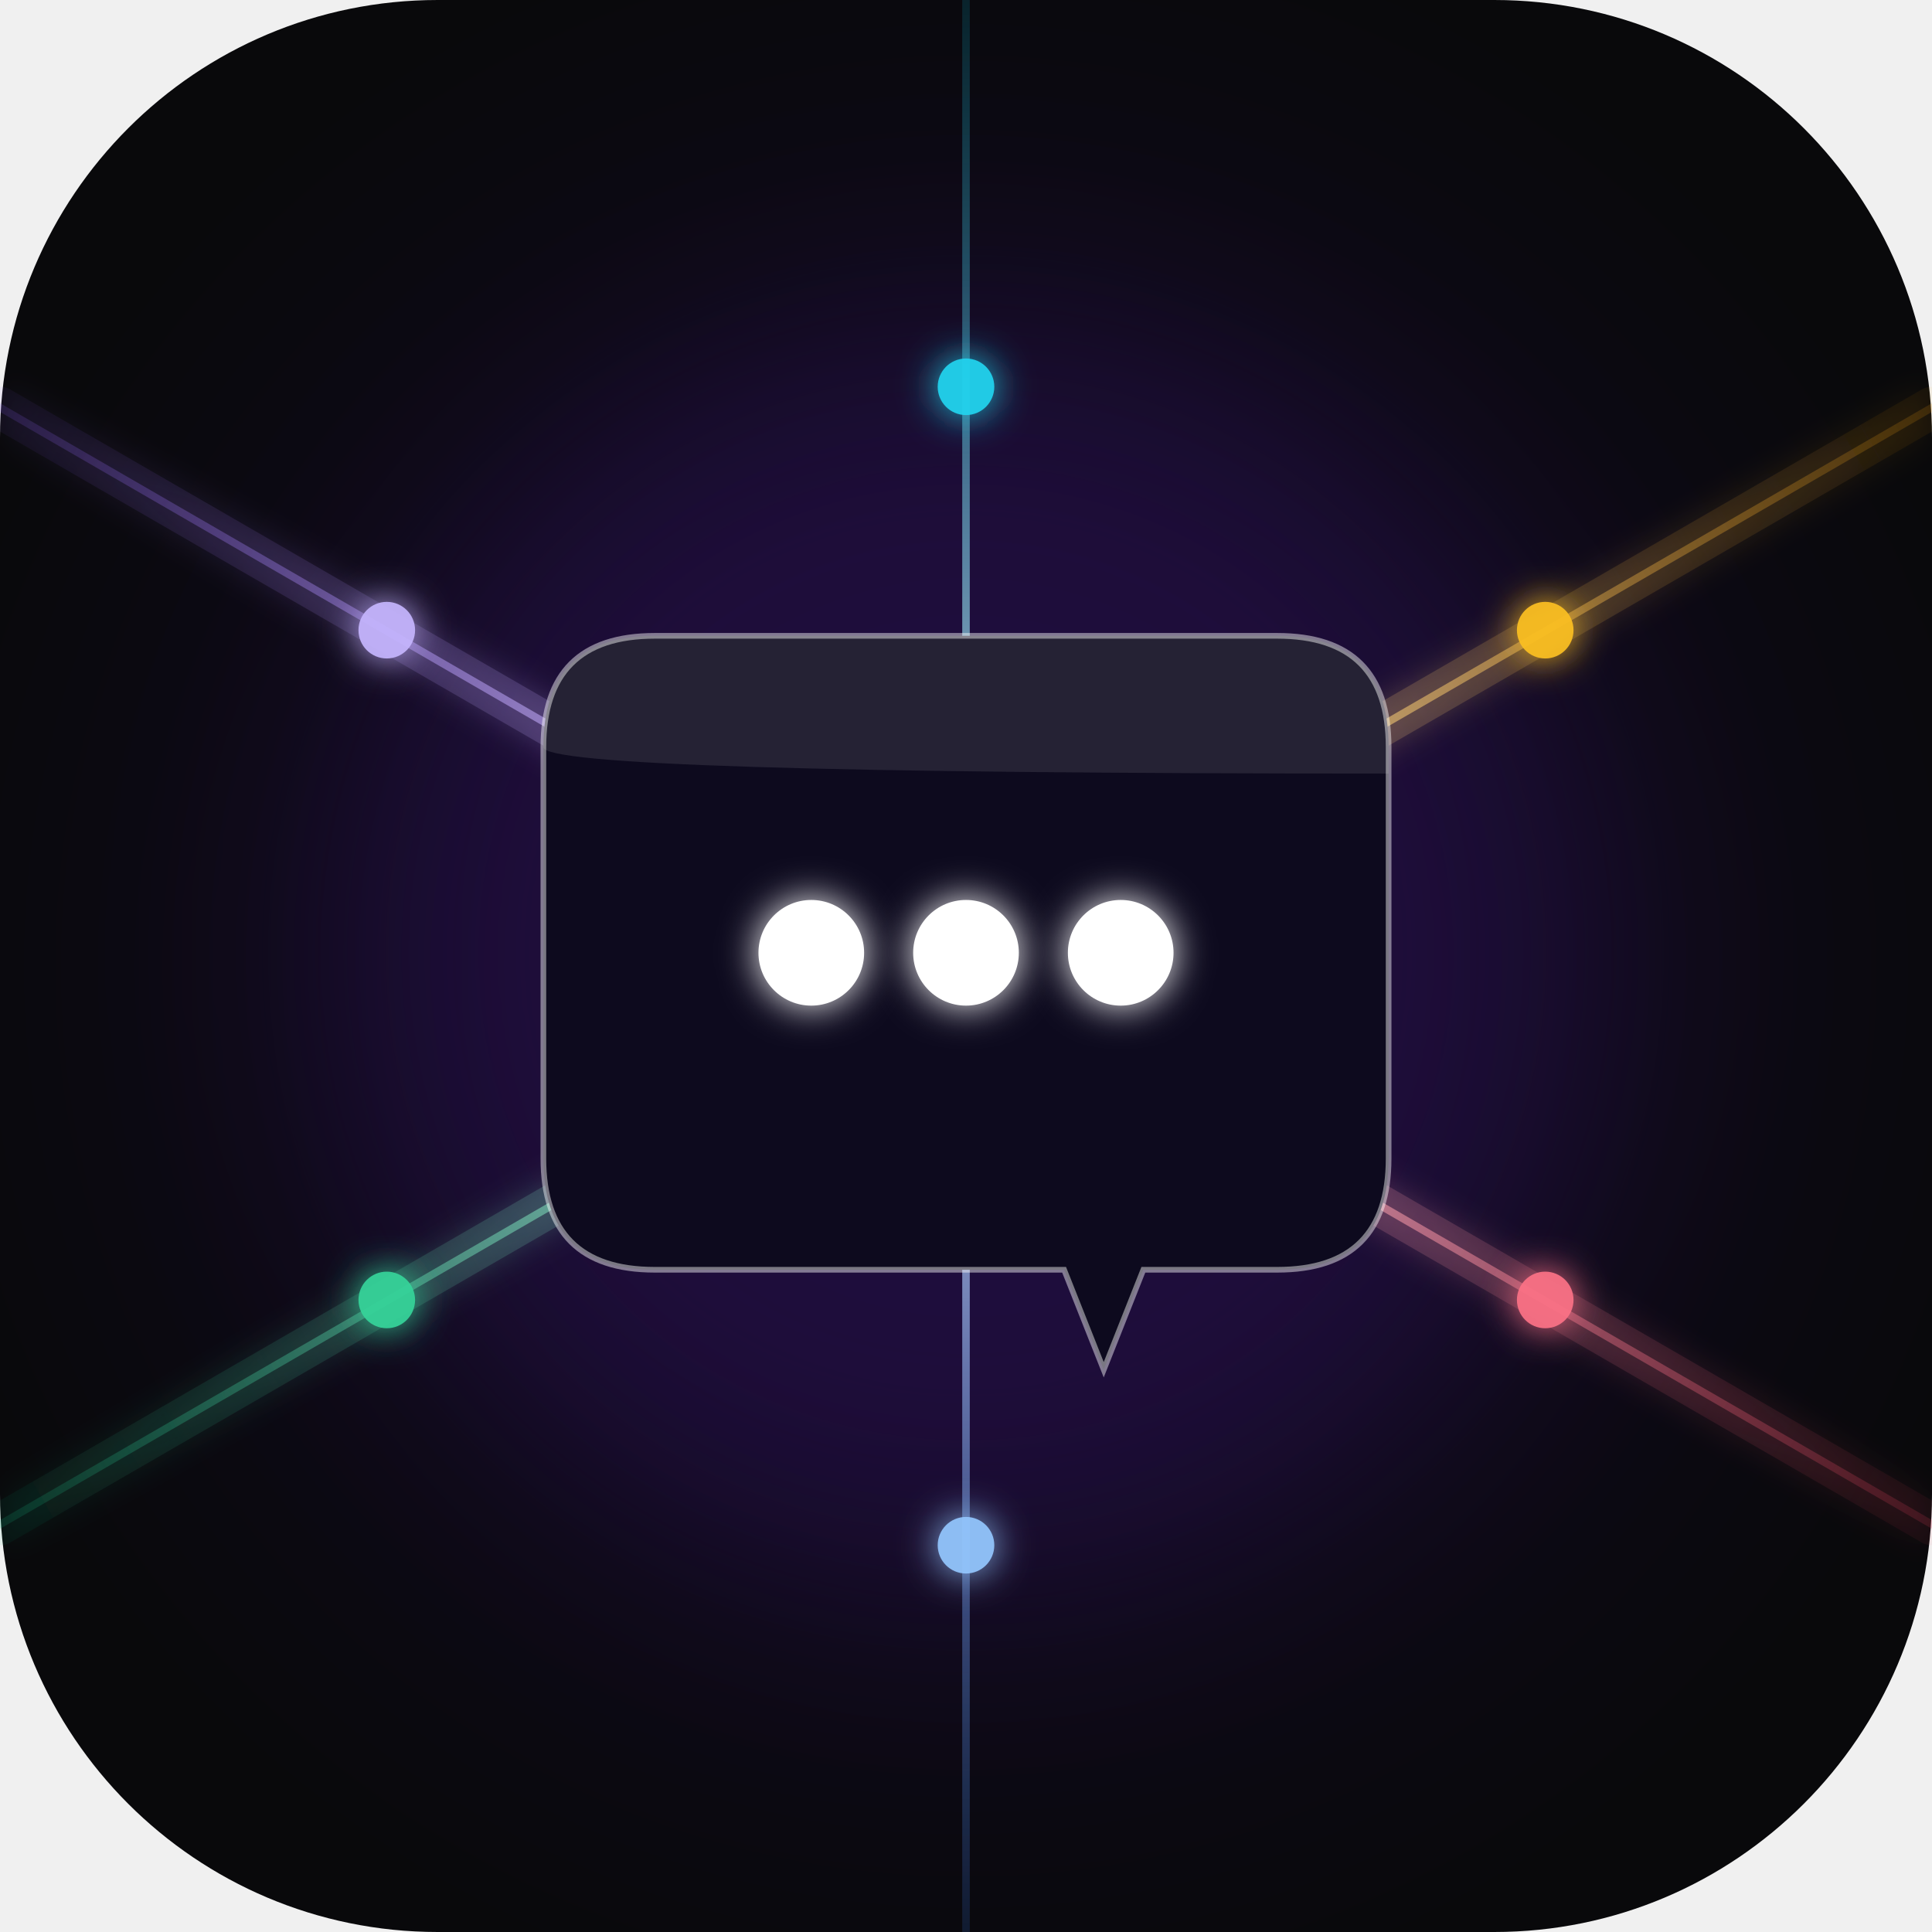
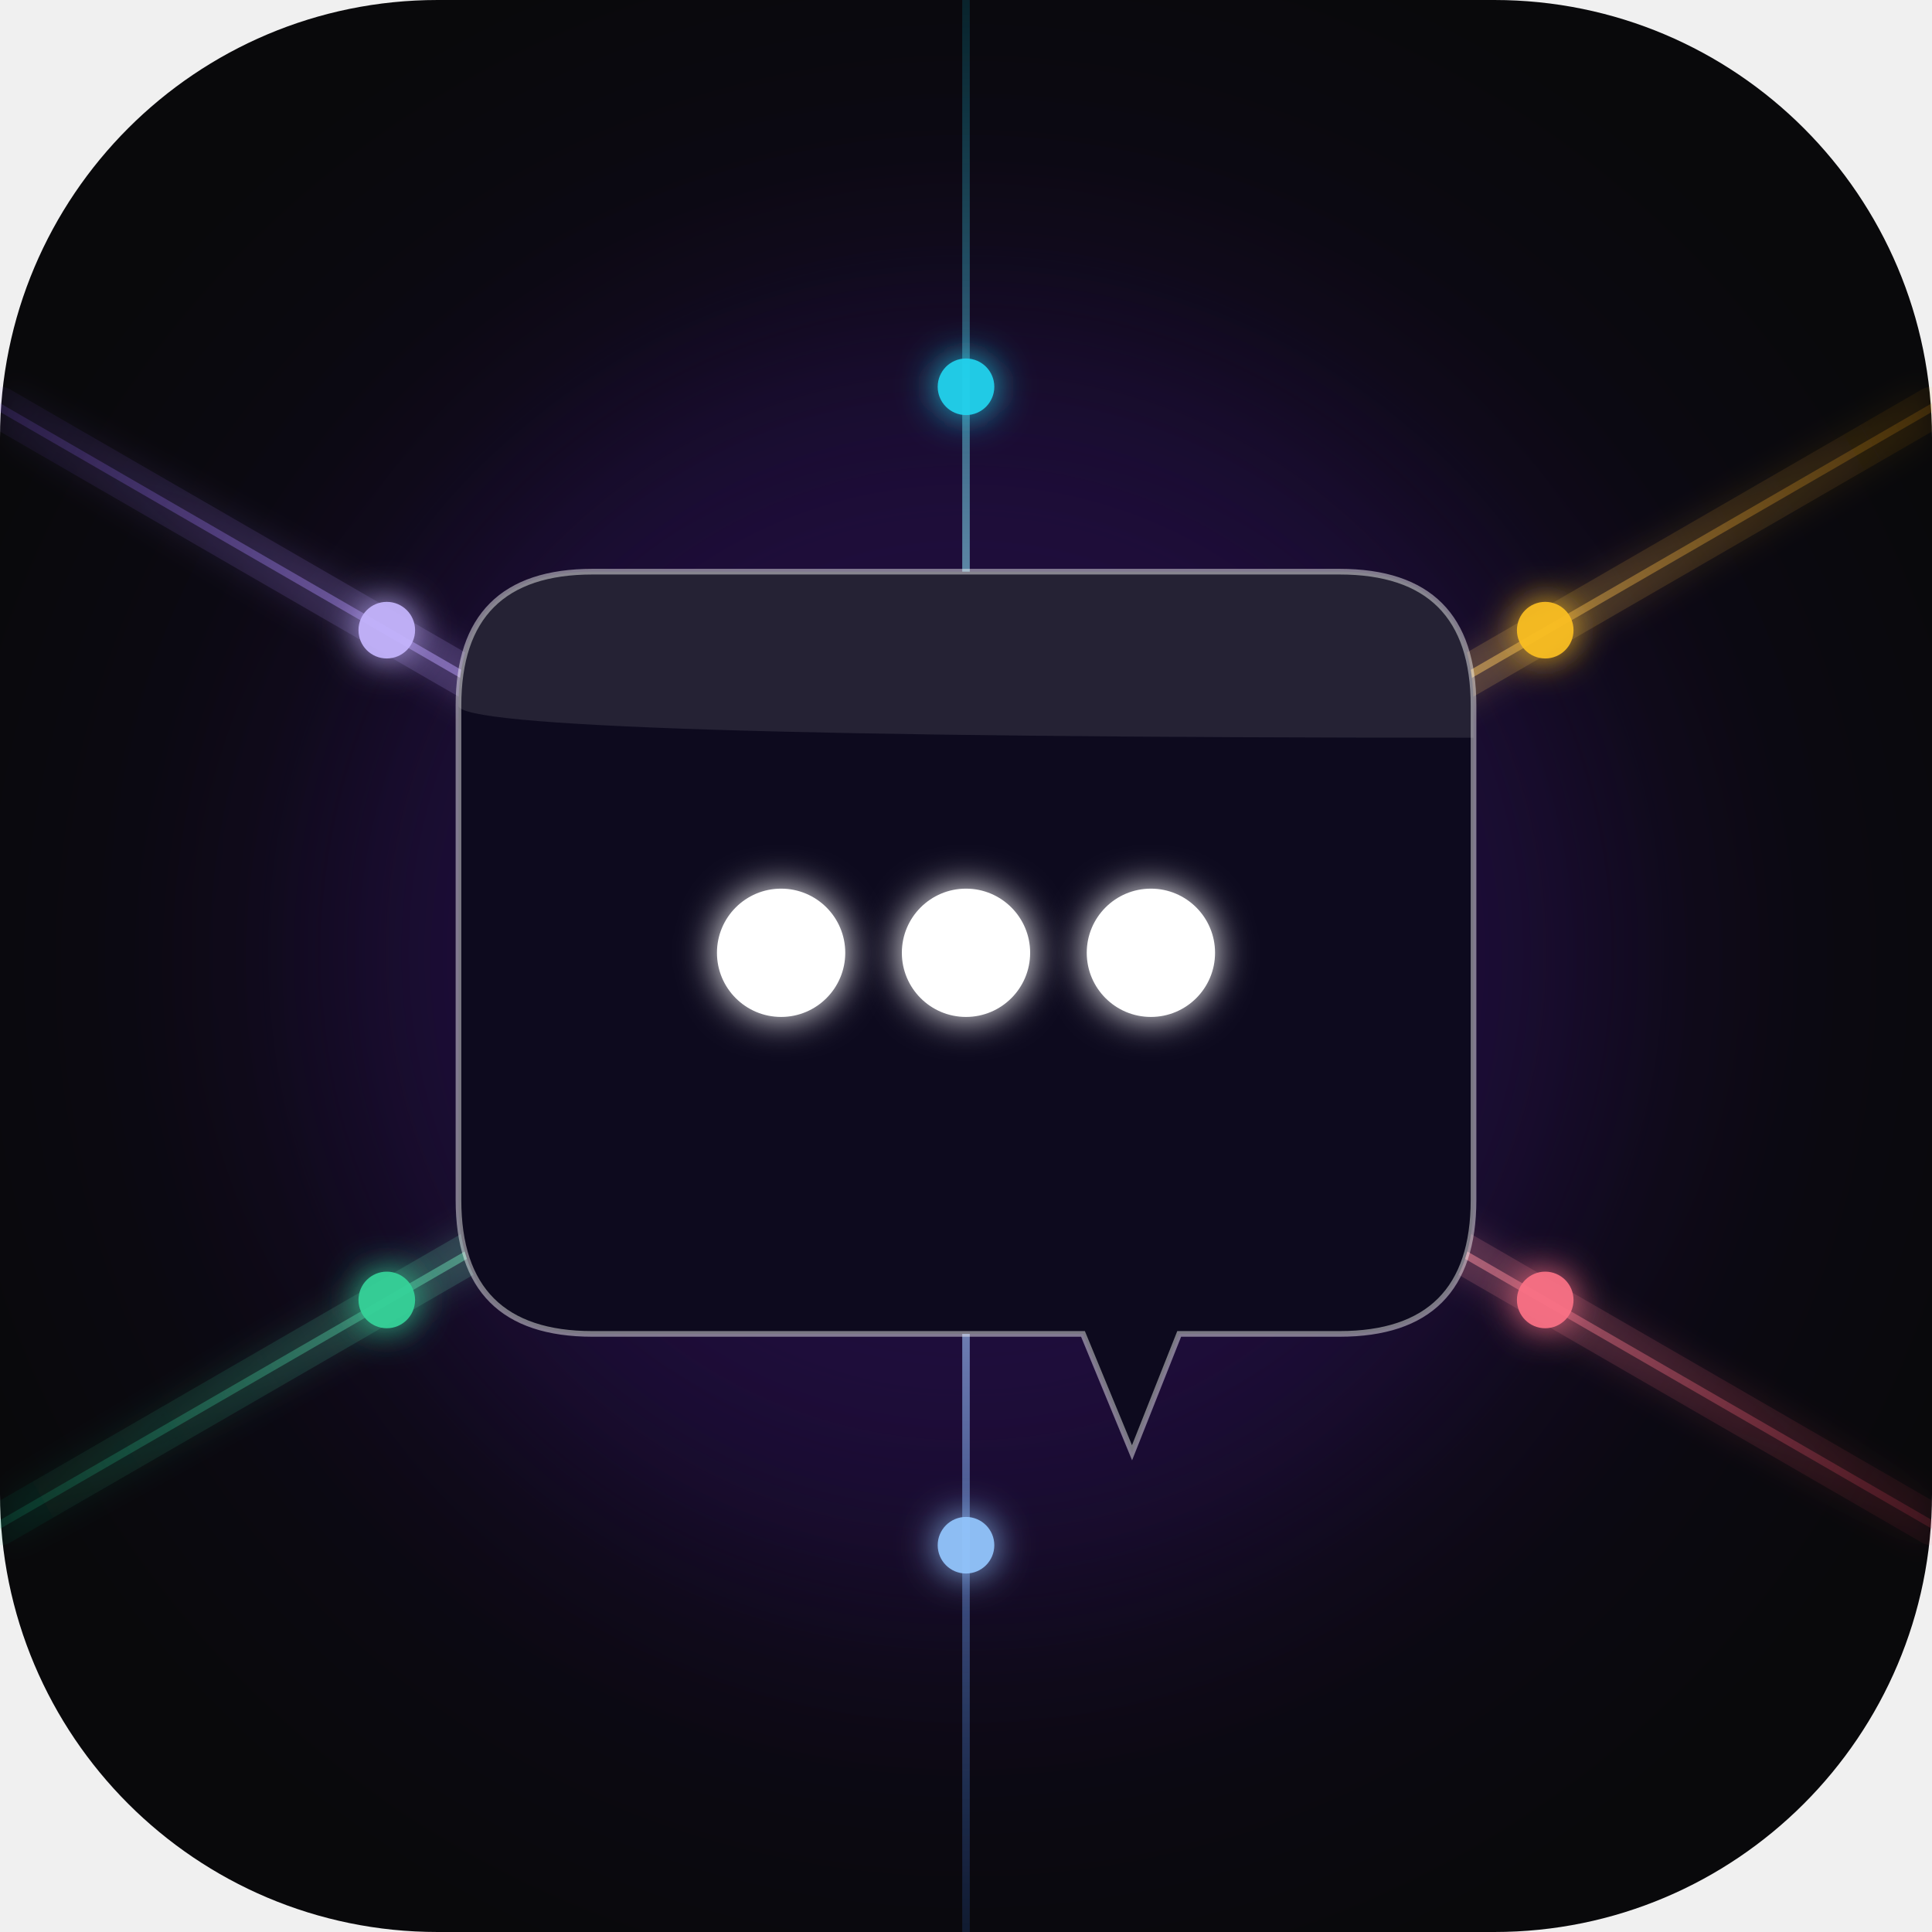
<svg xmlns="http://www.w3.org/2000/svg" width="1024" height="1024" viewBox="0 0 1024 1024">
  <defs>
    <radialGradient id="bg" cx="50%" cy="50%" r="55%">
      <stop offset="0%" stop-color="#130828" />
      <stop offset="100%" stop-color="#09090b" />
    </radialGradient>
    <linearGradient id="lnTop" x1="512" y1="0" x2="512" y2="512" gradientUnits="userSpaceOnUse">
      <stop offset="0%" stop-color="#06b6d4" stop-opacity="0.15" />
      <stop offset="100%" stop-color="#e0f2fe" stop-opacity="0.9" />
    </linearGradient>
    <linearGradient id="lnTR" x1="1024" y1="216" x2="512" y2="512" gradientUnits="userSpaceOnUse">
      <stop offset="0%" stop-color="#f59e0b" stop-opacity="0.15" />
      <stop offset="100%" stop-color="#fef3c7" stop-opacity="0.9" />
    </linearGradient>
    <linearGradient id="lnBR" x1="1024" y1="808" x2="512" y2="512" gradientUnits="userSpaceOnUse">
      <stop offset="0%" stop-color="#f43f5e" stop-opacity="0.15" />
      <stop offset="100%" stop-color="#ffe4e6" stop-opacity="0.9" />
    </linearGradient>
    <linearGradient id="lnBot" x1="512" y1="1024" x2="512" y2="512" gradientUnits="userSpaceOnUse">
      <stop offset="0%" stop-color="#3b82f6" stop-opacity="0.15" />
      <stop offset="100%" stop-color="#dbeafe" stop-opacity="0.9" />
    </linearGradient>
    <linearGradient id="lnBL" x1="0" y1="808" x2="512" y2="512" gradientUnits="userSpaceOnUse">
      <stop offset="0%" stop-color="#10b981" stop-opacity="0.15" />
      <stop offset="100%" stop-color="#d1fae5" stop-opacity="0.9" />
    </linearGradient>
    <linearGradient id="lnTL" x1="0" y1="216" x2="512" y2="512" gradientUnits="userSpaceOnUse">
      <stop offset="0%" stop-color="#8b5cf6" stop-opacity="0.15" />
      <stop offset="100%" stop-color="#ede9fe" stop-opacity="0.9" />
    </linearGradient>
    <filter id="ambGlow" x="-50%" y="-50%" width="200%" height="200%">
      <feGaussianBlur stdDeviation="60" />
    </filter>
    <filter id="lineGlow" x="-20%" y="-20%" width="140%" height="140%">
      <feGaussianBlur in="SourceGraphic" stdDeviation="8" result="b" />
      <feMerge>
        <feMergeNode in="b" />
        <feMergeNode in="SourceGraphic" />
      </feMerge>
    </filter>
    <filter id="dotGlow" x="-150%" y="-150%" width="400%" height="400%">
      <feGaussianBlur in="SourceGraphic" stdDeviation="10" result="b" />
      <feMerge>
        <feMergeNode in="b" />
        <feMergeNode in="SourceGraphic" />
      </feMerge>
    </filter>
  </defs>
  <rect width="1024" height="1024" rx="232" fill="url(#bg)" />
  <circle cx="512" cy="505" r="340" fill="#6d28d9" opacity="0.16" filter="url(#ambGlow)" />
  <line x1="512" y1="0" x2="512" y2="512" stroke="url(#lnTop)" stroke-width="22" stroke-linecap="round" opacity="0.4" filter="url(#lineGlow)" />
  <line x1="1024" y1="216" x2="512" y2="512" stroke="url(#lnTR)" stroke-width="22" stroke-linecap="round" opacity="0.4" filter="url(#lineGlow)" />
  <line x1="1024" y1="808" x2="512" y2="512" stroke="url(#lnBR)" stroke-width="22" stroke-linecap="round" opacity="0.4" filter="url(#lineGlow)" />
  <line x1="512" y1="1024" x2="512" y2="512" stroke="url(#lnBot)" stroke-width="22" stroke-linecap="round" opacity="0.4" filter="url(#lineGlow)" />
  <line x1="0" y1="808" x2="512" y2="512" stroke="url(#lnBL)" stroke-width="22" stroke-linecap="round" opacity="0.4" filter="url(#lineGlow)" />
  <line x1="0" y1="216" x2="512" y2="512" stroke="url(#lnTL)" stroke-width="22" stroke-linecap="round" opacity="0.4" filter="url(#lineGlow)" />
  <line x1="512" y1="0" x2="512" y2="512" stroke="url(#lnTop)" stroke-width="4" stroke-linecap="round" />
  <line x1="1024" y1="216" x2="512" y2="512" stroke="url(#lnTR)" stroke-width="4" stroke-linecap="round" />
  <line x1="1024" y1="808" x2="512" y2="512" stroke="url(#lnBR)" stroke-width="4" stroke-linecap="round" />
  <line x1="512" y1="1024" x2="512" y2="512" stroke="url(#lnBot)" stroke-width="4" stroke-linecap="round" />
  <line x1="0" y1="808" x2="512" y2="512" stroke="url(#lnBL)" stroke-width="4" stroke-linecap="round" />
  <line x1="0" y1="216" x2="512" y2="512" stroke="url(#lnTL)" stroke-width="4" stroke-linecap="round" />
-   <path d="M 288 396 Q 288 337 347 337 L 677 337 Q 736 337 736 396            L 736 614 Q 736 673 677 673 L 606 673 L 585 726 L 564 673            L 347 673 Q 288 673 288 614 Z" fill="#0d0a1e" />
-   <path d="M 288 396 Q 288 337 347 337 L 677 337 Q 736 337 736 396            L 736 614 Q 736 673 677 673 L 606 673 L 585 726 L 564 673            L 347 673 Q 288 673 288 614 Z" fill="none" stroke="white" stroke-width="3" stroke-opacity="0.45" />
-   <path d="M 288 396 Q 288 337 347 337 L 677 337 Q 736 337 736 396            L 736 410 Q 288 410 288 396 Z" fill="white" opacity="0.10" />
-   <circle cx="430" cy="505" r="28" fill="white" filter="url(#dotGlow)" />
-   <circle cx="512" cy="505" r="28" fill="white" filter="url(#dotGlow)" />
-   <circle cx="594" cy="505" r="28" fill="white" filter="url(#dotGlow)" />
+   <path d="M 243 374 Q 243 303 314 303 L 710 303 Q 781 303 781 374            L 781 636 Q 781 707 710 707 L 625 707 L 600 770 L 574 707            L 314 707 Q 243 707 243 636 Z" fill="#0d0a1e" />
+   <path d="M 243 374 Q 243 303 314 303 L 710 303 Q 781 303 781 374            L 781 636 Q 781 707 710 707 L 625 707 L 600 770 L 574 707            L 314 707 Q 243 707 243 636 Z" fill="none" stroke="white" stroke-width="3" stroke-opacity="0.45" />
+   <path d="M 243 374 Q 243 303 314 303 L 710 303 Q 781 303 781 374            L 781 391 Q 243 391 243 374 Z" fill="white" opacity="0.10" />
+   <circle cx="414" cy="505" r="34" fill="white" filter="url(#dotGlow)" />
+   <circle cx="512" cy="505" r="34" fill="white" filter="url(#dotGlow)" />
+   <circle cx="610" cy="505" r="34" fill="white" filter="url(#dotGlow)" />
  <circle cx="512" cy="205" r="15" fill="#22d3ee" opacity="0.95" filter="url(#dotGlow)" />
  <circle cx="819" cy="334" r="15" fill="#fbbf24" opacity="0.95" filter="url(#dotGlow)" />
  <circle cx="819" cy="689" r="15" fill="#fb7185" opacity="0.95" filter="url(#dotGlow)" />
  <circle cx="512" cy="819" r="15" fill="#93c5fd" opacity="0.95" filter="url(#dotGlow)" />
  <circle cx="205" cy="689" r="15" fill="#34d399" opacity="0.95" filter="url(#dotGlow)" />
  <circle cx="205" cy="334" r="15" fill="#c4b5fd" opacity="0.95" filter="url(#dotGlow)" />
</svg>
